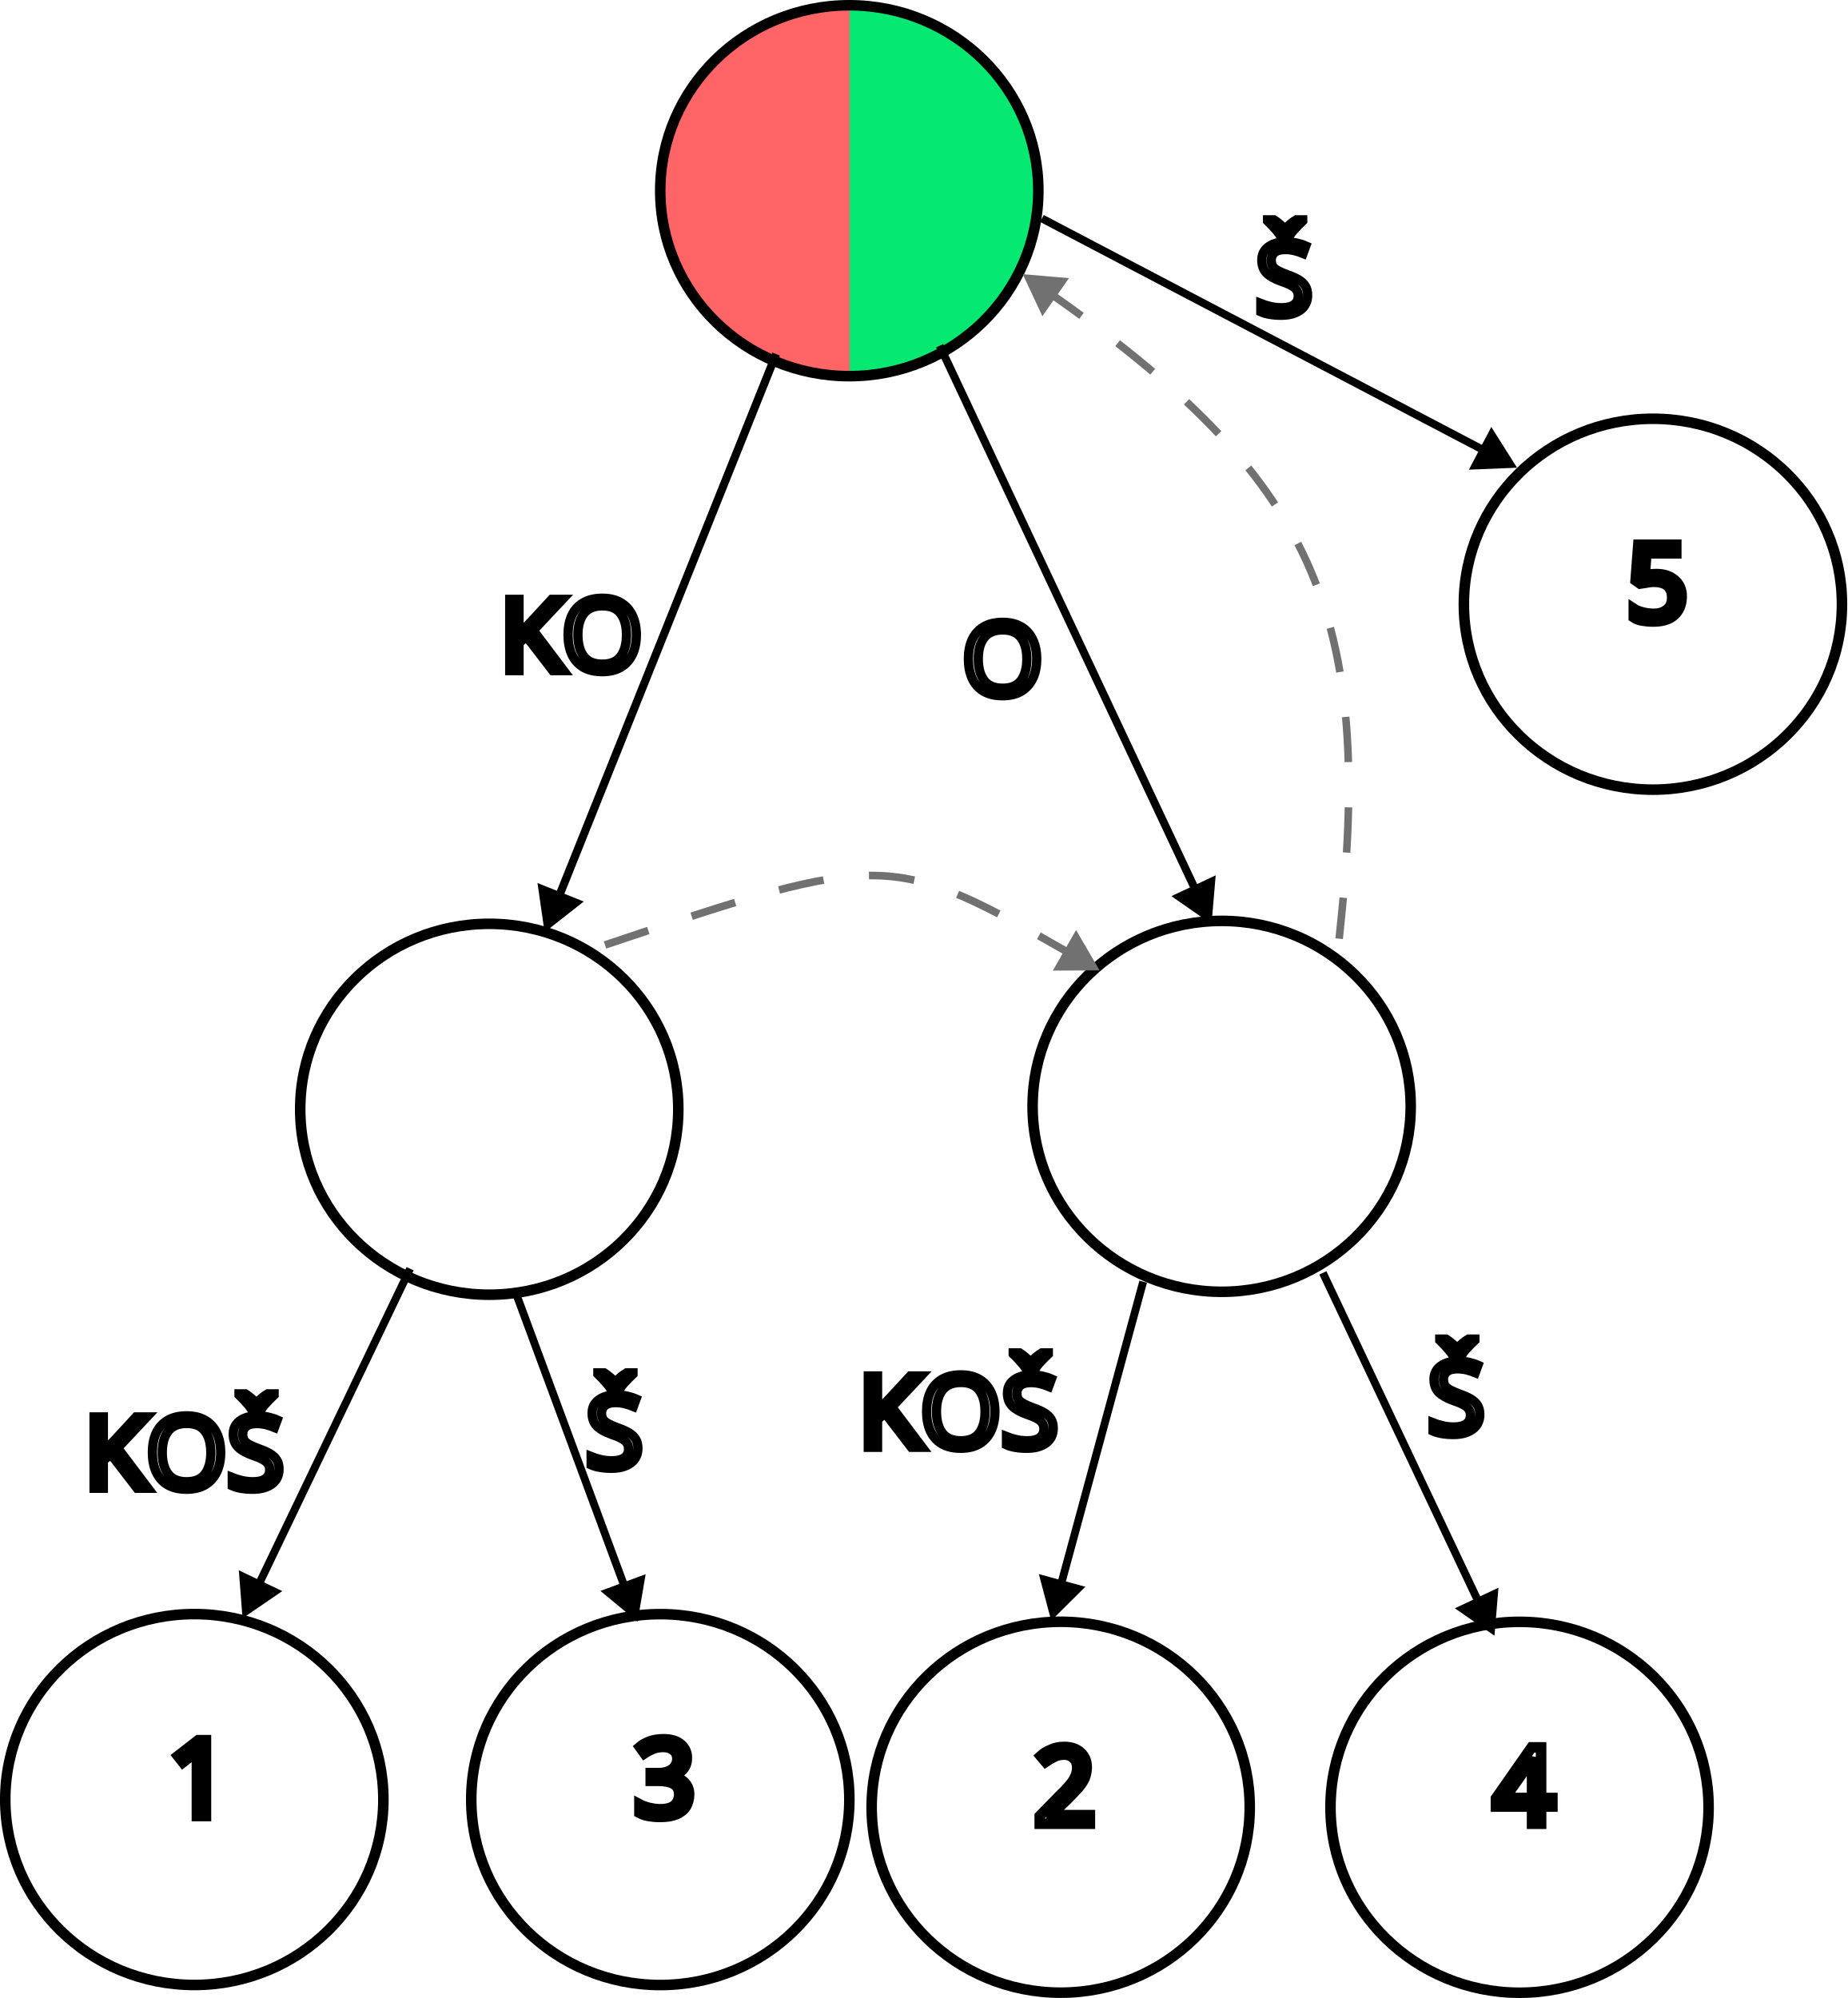
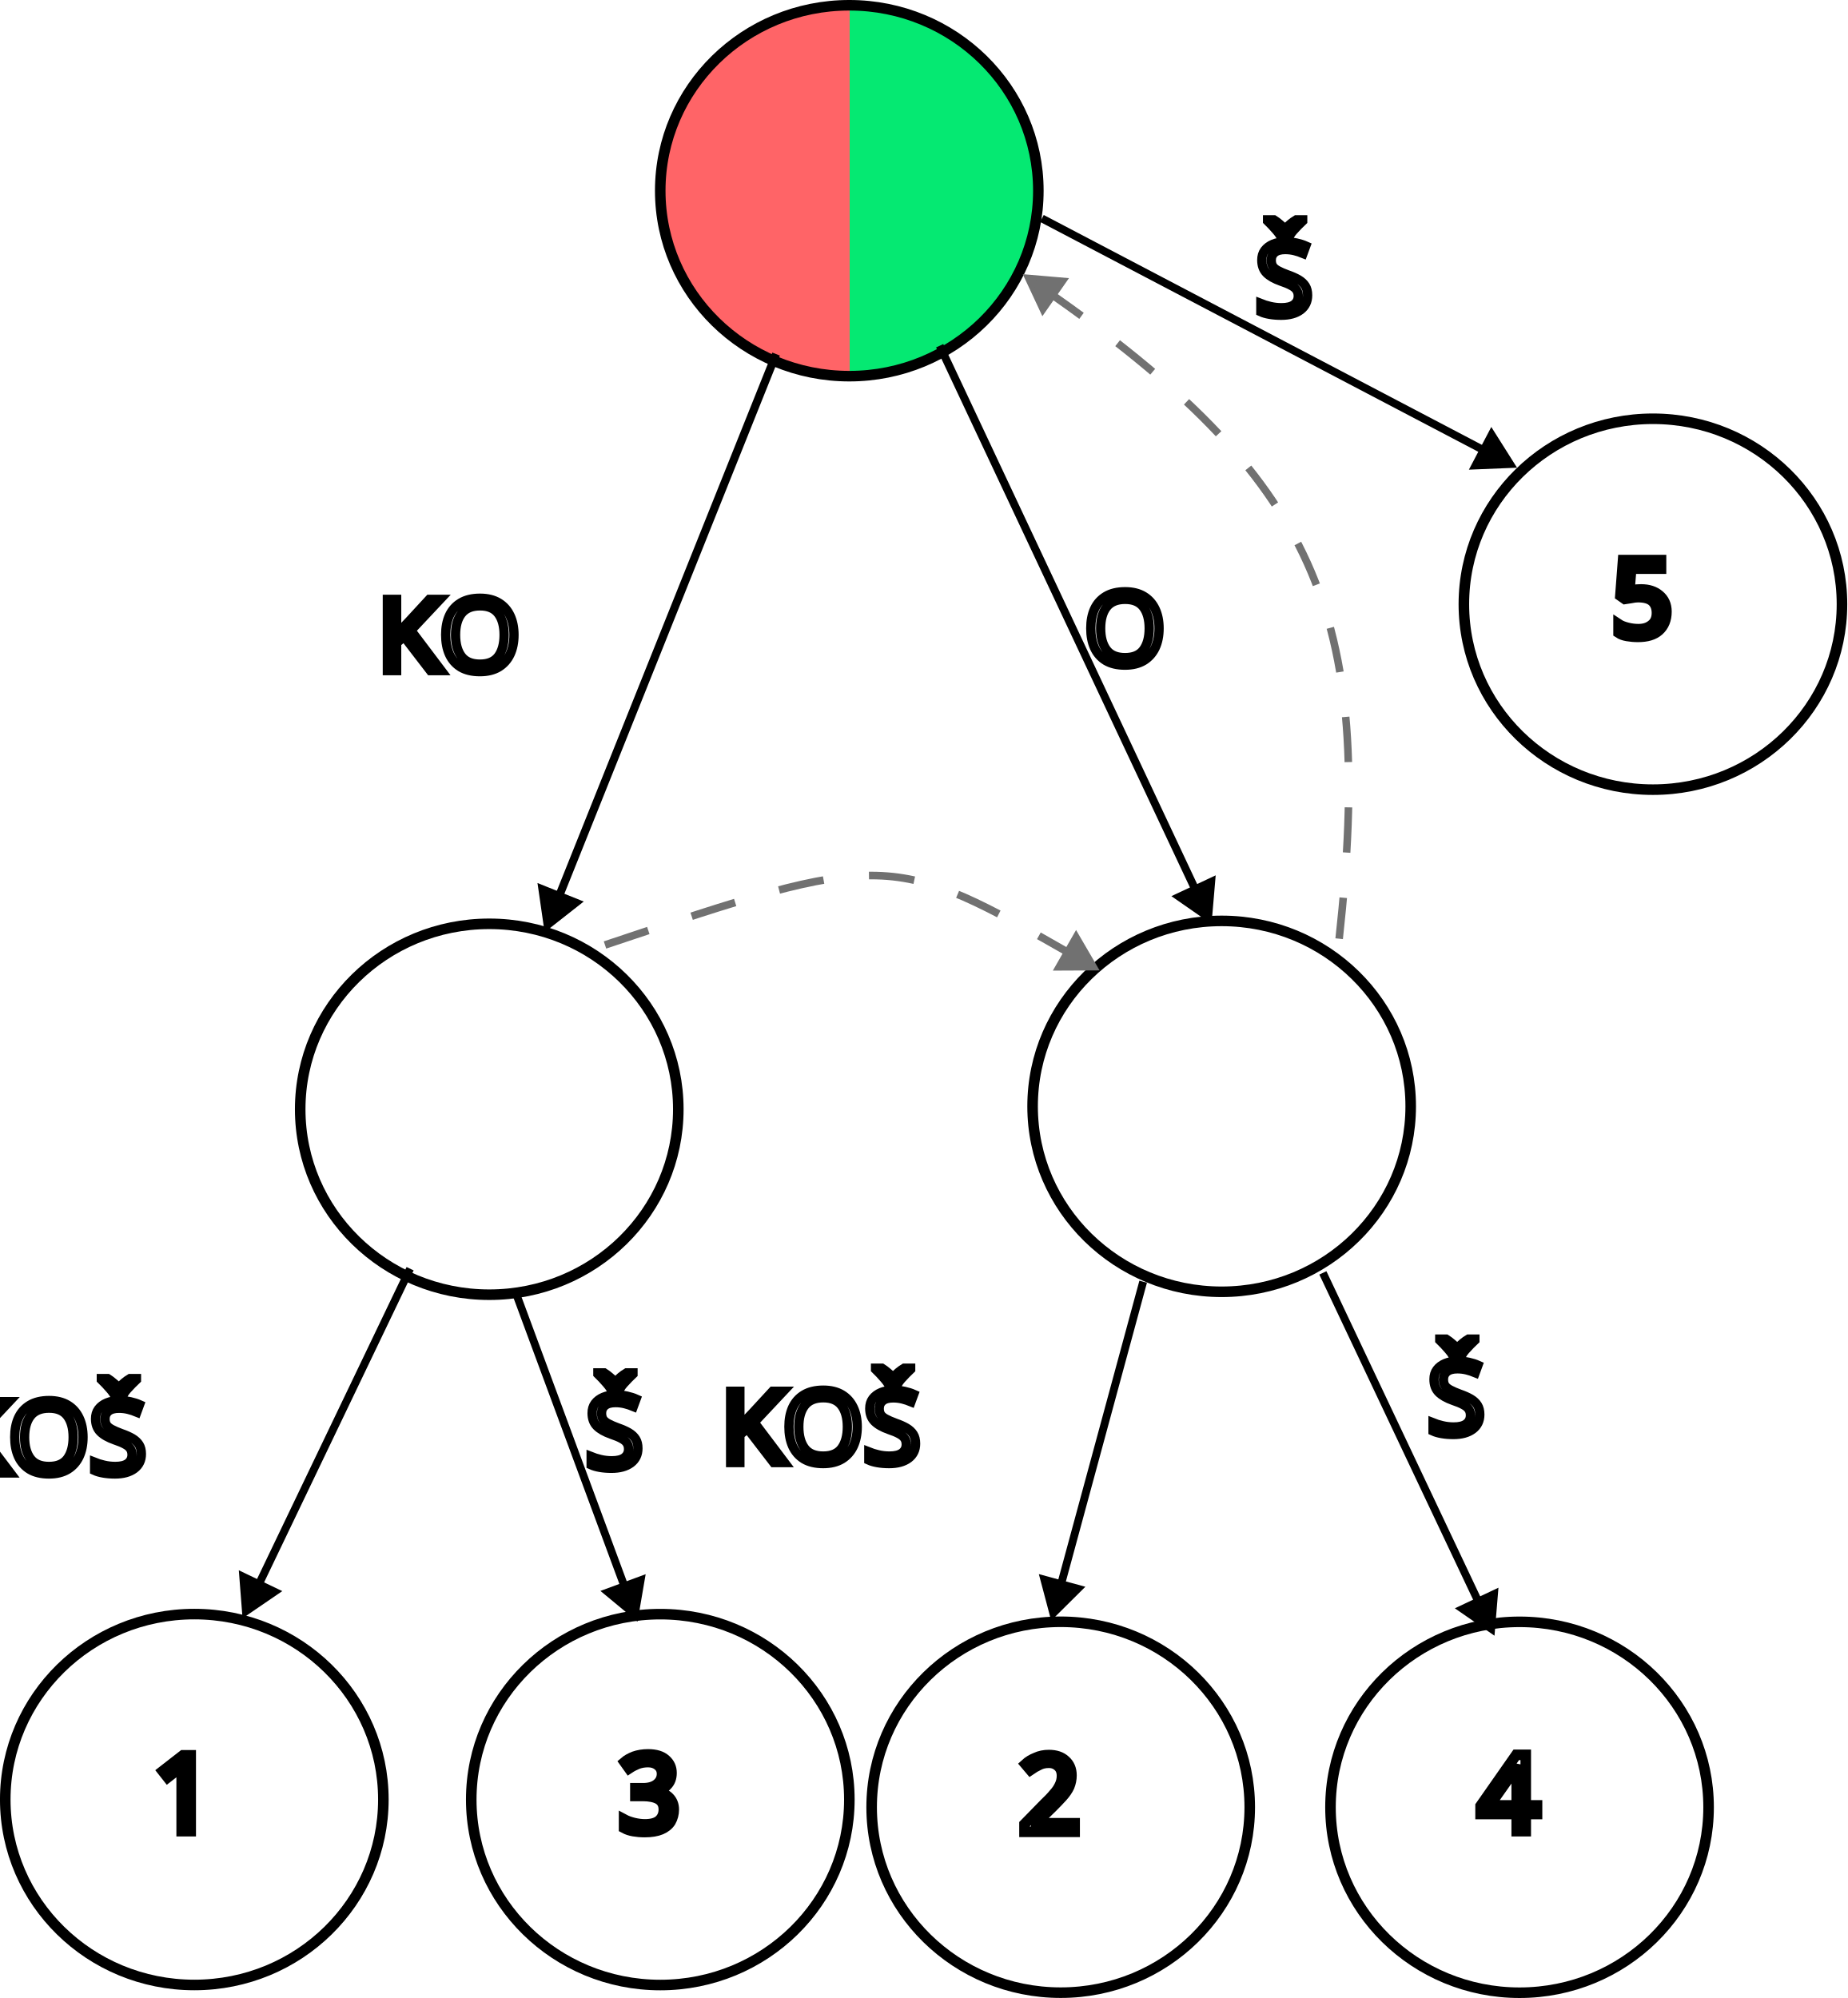
<svg xmlns="http://www.w3.org/2000/svg" xmlns:xlink="http://www.w3.org/1999/xlink" width="63.902mm" height="69.127mm" viewBox="0 0 63.902 69.127" version="1.1" id="svg1" xml:space="preserve">
  <defs id="defs1">
    <linearGradient id="linearGradient27">
      <stop style="stop-color:#ff6467;stop-opacity:1;" offset="0.5" id="stop27" />
      <stop style="stop-color:#05e972;stop-opacity:1;" offset="0.5" id="stop28" />
    </linearGradient>
    <marker style="overflow:visible" id="Triangle-1-27-2-8" refX="0" refY="0" orient="auto-start-reverse" markerWidth="1" markerHeight="1" viewBox="0 0 1 1" preserveAspectRatio="xMidYMid">
      <path transform="scale(0.5)" style="fill:context-stroke;fill-rule:evenodd;stroke:context-stroke;stroke-width:1pt" d="M 5.77,0 -2.88,5 V -5 Z" id="path135-7-9-91-0" />
    </marker>
    <marker style="overflow:visible" id="Triangle-1-27-0-35-6" refX="0" refY="0" orient="auto-start-reverse" markerWidth="1" markerHeight="1" viewBox="0 0 1 1" preserveAspectRatio="xMidYMid">
      <path transform="scale(0.5)" style="fill:context-stroke;fill-rule:evenodd;stroke:context-stroke;stroke-width:1pt" d="M 5.77,0 -2.88,5 V -5 Z" id="path135-7-9-9-9-8" />
    </marker>
    <marker style="overflow:visible" id="Triangle-1-27-0-3-8-1" refX="0" refY="0" orient="auto-start-reverse" markerWidth="1" markerHeight="1" viewBox="0 0 1 1" preserveAspectRatio="xMidYMid">
      <path transform="scale(0.5)" style="fill:context-stroke;fill-rule:evenodd;stroke:context-stroke;stroke-width:1pt" d="M 5.77,0 -2.88,5 V -5 Z" id="path135-7-9-9-8-4-9" />
    </marker>
    <rect x="173.456" y="550.378" width="62.326" height="20.116" id="rect4-1-5-0-8-5" />
    <rect x="173.456" y="550.378" width="62.326" height="20.116" id="rect4-1-5-6-7-9-9" />
    <marker style="overflow:visible" id="Triangle-1-2-4-6-7" refX="0" refY="0" orient="auto-start-reverse" markerWidth="1" markerHeight="1" viewBox="0 0 1 1" preserveAspectRatio="xMidYMid">
      <path transform="scale(0.5)" style="fill:context-stroke;fill-rule:evenodd;stroke:context-stroke;stroke-width:1pt" d="M 5.77,0 -2.88,5 V -5 Z" id="path135-7-2-3-3-2" />
    </marker>
    <rect x="173.456" y="550.378" width="62.326" height="20.116" id="rect4-1-1-1-6-2-6" />
    <rect x="173.456" y="550.378" width="62.326" height="20.116" id="rect4-1-5-4-1-8-34" />
    <marker style="overflow:visible" id="Triangle-1-27-0-35-7-2" refX="0" refY="0" orient="auto-start-reverse" markerWidth="1" markerHeight="1" viewBox="0 0 1 1" preserveAspectRatio="xMidYMid">
      <path transform="scale(0.5)" style="fill:context-stroke;fill-rule:evenodd;stroke:context-stroke;stroke-width:1pt" d="M 5.77,0 -2.88,5 V -5 Z" id="path135-7-9-9-9-7-8" />
    </marker>
    <marker style="overflow:visible" id="Triangle-1-27-0-3-8-3-9" refX="0" refY="0" orient="auto-start-reverse" markerWidth="1" markerHeight="1" viewBox="0 0 1 1" preserveAspectRatio="xMidYMid">
      <path transform="scale(0.5)" style="fill:context-stroke;fill-rule:evenodd;stroke:context-stroke;stroke-width:1pt" d="M 5.77,0 -2.88,5 V -5 Z" id="path135-7-9-9-8-4-3-0" />
    </marker>
    <rect x="173.456" y="550.378" width="62.326" height="20.116" id="rect4-1-5-6-7-5-7-2" />
    <rect x="173.456" y="550.378" width="62.326" height="20.116" id="rect4-1-5-4-1-9-8-8" />
    <marker style="overflow:visible" id="Triangle-5" refX="0" refY="0" orient="auto-start-reverse" markerWidth="1" markerHeight="1" viewBox="0 0 1 1" preserveAspectRatio="xMidYMid">
      <path transform="scale(0.5)" style="fill:context-stroke;fill-rule:evenodd;stroke:context-stroke;stroke-width:1pt" d="M 5.77,0 -2.88,5 V -5 Z" id="path135-8" />
    </marker>
    <rect x="173.456" y="550.378" width="62.326" height="20.116" id="rect4-1-5-6-7-5-7-7-7" />
    <marker style="overflow:visible" id="Triangle-58" refX="0" refY="0" orient="auto-start-reverse" markerWidth="1" markerHeight="1" viewBox="0 0 1 1" preserveAspectRatio="xMidYMid">
      <path transform="scale(0.5)" style="fill:context-stroke;fill-rule:evenodd;stroke:context-stroke;stroke-width:1pt" d="M 5.77,0 -2.88,5 V -5 Z" id="path135-1" />
    </marker>
    <linearGradient xlink:href="#linearGradient27" id="linearGradient28" x1="97.932" y1="96.689" x2="111.376" y2="96.689" gradientUnits="userSpaceOnUse" />
  </defs>
  <g id="layer6" transform="translate(-75.27396,-90.09062)" style="display:inline">
-     <text xml:space="preserve" style="font-style:normal;font-variant:normal;font-weight:normal;font-stretch:normal;font-size:3.678px;font-family:sans-serif;-inkscape-font-specification:'sans-serif, Normal';font-variant-ligatures:normal;font-variant-caps:normal;font-variant-numeric:normal;font-variant-east-asian:normal;text-align:start;writing-mode:lr-tb;direction:ltr;text-anchor:start;display:inline;fill:none;fill-opacity:0;fill-rule:nonzero;stroke:#000000;stroke-width:0.365;stroke-dasharray:none;stroke-opacity:1" x="81.102" y="152.919" id="text5-5-3-4-1">
-       <tspan id="tspan5-2-3-2-2" style="stroke-width:0.365" x="81.102" y="152.919">1</tspan>
+     <text xml:space="preserve" style="font-style:normal;font-variant:normal;font-weight:normal;font-stretch:normal;font-size:3.678px;font-family:sans-serif;-inkscape-font-specification:'sans-serif, Normal';font-variant-ligatures:normal;font-variant-caps:normal;font-variant-numeric:normal;font-variant-east-asian:normal;text-align:start;writing-mode:lr-tb;direction:ltr;text-anchor:start;display:inline;fill:none;fill-opacity:0;fill-rule:nonzero;stroke:#000000;stroke-width:0.365;stroke-dasharray:none;stroke-opacity:1" x="80.573" y="153.448" id="text5-5-3-4-1">
+       <tspan id="tspan5-2-3-2-2" style="stroke-width:0.365" x="80.573" y="153.448">1</tspan>
    </text>
    <ellipse style="display:inline;fill:url(#linearGradient28);fill-rule:nonzero;stroke:#000000;stroke-width:0.365;stroke-dasharray:none;stroke-opacity:1" id="path1-7-4-0-4" cx="104.654" cy="96.689" rx="6.54" ry="6.416" />
    <ellipse style="fill:none;fill-opacity:0;fill-rule:nonzero;stroke:#000000;stroke-width:0.365;stroke-dasharray:none;stroke-opacity:1" id="path1-4-6-1-9-2" cx="92.199" cy="128.469" rx="6.54" ry="6.416" />
    <ellipse style="fill:none;fill-opacity:0;fill-rule:nonzero;stroke:#000000;stroke-width:0.365;stroke-dasharray:none;stroke-opacity:1" id="path1-4-6-1-2-7-5" cx="81.996" cy="152.351" rx="6.54" ry="6.416" />
-     <text xml:space="preserve" style="font-style:normal;font-variant:normal;font-weight:normal;font-stretch:normal;font-size:3.678px;font-family:sans-serif;-inkscape-font-specification:'sans-serif, Normal';font-variant-ligatures:normal;font-variant-caps:normal;font-variant-numeric:normal;font-variant-east-asian:normal;text-align:start;writing-mode:lr-tb;direction:ltr;text-anchor:start;display:inline;fill:none;fill-opacity:0;fill-rule:nonzero;stroke:#000000;stroke-width:0.365;stroke-dasharray:none;stroke-opacity:1" x="97.222" y="152.921" id="text5-5-3-2-3-8">
-       <tspan id="tspan5-2-3-4-7-62" style="stroke-width:0.365" x="97.222" y="152.921">3</tspan>
+     <text xml:space="preserve" style="font-style:normal;font-variant:normal;font-weight:normal;font-stretch:normal;font-size:3.678px;font-family:sans-serif;-inkscape-font-specification:'sans-serif, Normal';font-variant-ligatures:normal;font-variant-caps:normal;font-variant-numeric:normal;font-variant-east-asian:normal;text-align:start;writing-mode:lr-tb;direction:ltr;text-anchor:start;display:inline;fill:none;fill-opacity:0;fill-rule:nonzero;stroke:#000000;stroke-width:0.365;stroke-dasharray:none;stroke-opacity:1" x="96.693" y="153.444" id="text5-5-3-2-3-8">
+       <tspan id="tspan5-2-3-4-7-62" style="stroke-width:0.365" x="96.693" y="153.444">3</tspan>
    </text>
    <ellipse style="fill:none;fill-opacity:0;fill-rule:nonzero;stroke:#000000;stroke-width:0.365;stroke-dasharray:none;stroke-opacity:1" id="path1-4-6-1-2-8-2-65" cx="98.116" cy="152.353" rx="6.54" ry="6.416" />
    <path style="fill:none;fill-opacity:0;fill-rule:nonzero;stroke:#000000;stroke-width:0.28;stroke-dasharray:none;stroke-opacity:1;marker-end:url(#Triangle-1-27-2-8)" d="m 102.122,102.341 -7.639,19.082" id="path4-1-1-6-3" />
    <path style="fill:none;fill-opacity:0;fill-rule:nonzero;stroke:#000000;stroke-width:0.271;stroke-dasharray:none;stroke-opacity:1;marker-end:url(#Triangle-1-27-0-35-6)" d="m 89.461,133.986 -5.381,11.227" id="path4-1-1-0-0-9" />
    <path style="fill:none;fill-opacity:0;fill-rule:nonzero;stroke:#000000;stroke-width:0.271;stroke-dasharray:none;stroke-opacity:1;marker-end:url(#Triangle-1-27-0-3-8-1)" d="m 93.129,134.851 3.865,10.444" id="path4-1-1-0-3-1-2" />
-     <text xml:space="preserve" transform="matrix(0.2326683,0,0,0.2252089,52.20115,-13.68717)" id="text4-4-3-65-4" style="font-style:normal;font-variant:normal;font-weight:300;font-stretch:normal;font-size:15.411px;font-family:Calibri;-inkscape-font-specification:'Calibri, Light';font-variant-ligatures:normal;font-variant-caps:normal;font-variant-numeric:normal;font-variant-east-asian:normal;text-align:start;writing-mode:lr-tb;direction:ltr;white-space:pre;shape-inside:url(#rect4-1-5-0-8-5);display:inline;fill:none;fill-opacity:0;fill-rule:nonzero;stroke:#000000;stroke-width:1.38;stroke-dasharray:none;stroke-opacity:1">
-       <tspan x="173.457" y="563.862" id="tspan1">KO</tspan>
+     <text xml:space="preserve" transform="matrix(0.2326683,0,0,0.2252089,47.96781,-13.68717)" id="text4-4-3-65-4" style="font-style:normal;font-variant:normal;font-weight:300;font-stretch:normal;font-size:15.411px;font-family:Calibri;-inkscape-font-specification:'Calibri, Light';font-variant-ligatures:normal;font-variant-caps:normal;font-variant-numeric:normal;font-variant-east-asian:normal;text-align:start;writing-mode:lr-tb;direction:ltr;white-space:pre;shape-inside:url(#rect4-1-5-0-8-5);display:inline;fill:none;fill-opacity:0;fill-rule:nonzero;stroke:#000000;stroke-width:1.38;stroke-dasharray:none;stroke-opacity:1">
+       <tspan x="173.457" y="563.862" id="tspan8">KO</tspan>
    </text>
    <text xml:space="preserve" transform="matrix(0.2326683,0,0,0.2252089,55.18426,13.87497)" id="text4-4-3-6-4-82" style="font-style:normal;font-variant:normal;font-weight:300;font-stretch:normal;font-size:15.411px;font-family:Calibri;-inkscape-font-specification:'Calibri, Light';font-variant-ligatures:normal;font-variant-caps:normal;font-variant-numeric:normal;font-variant-east-asian:normal;text-align:start;writing-mode:lr-tb;direction:ltr;white-space:pre;shape-inside:url(#rect4-1-5-6-7-9-9);display:inline;fill:none;fill-opacity:0;fill-rule:nonzero;stroke:#000000;stroke-width:1.38;stroke-dasharray:none;stroke-opacity:1">
-       <tspan x="173.457" y="563.862" id="tspan2">Š</tspan>
+       <tspan x="173.457" y="563.862" id="tspan9">Š</tspan>
    </text>
    <ellipse style="fill:none;fill-opacity:0;fill-rule:nonzero;stroke:#000000;stroke-width:0.365;stroke-dasharray:none;stroke-opacity:1" id="path1-4-6-7-4-0-9" cx="117.535" cy="128.368" rx="6.54" ry="6.416" />
    <path style="fill:none;fill-opacity:0;fill-rule:nonzero;stroke:#000000;stroke-width:0.275;stroke-dasharray:none;stroke-opacity:1;marker-end:url(#Triangle-1-2-4-6-7)" d="m 107.781,102.052 8.989,19.125" id="path4-1-6-2-1-7" />
-     <text xml:space="preserve" transform="matrix(0.2326683,0,0,0.2252089,68.19823,-12.85386)" id="text4-4-1-7-4-6" style="font-style:normal;font-variant:normal;font-weight:300;font-stretch:normal;font-size:15.411px;font-family:Calibri;-inkscape-font-specification:'Calibri, Light';font-variant-ligatures:normal;font-variant-caps:normal;font-variant-numeric:normal;font-variant-east-asian:normal;text-align:start;writing-mode:lr-tb;direction:ltr;white-space:pre;shape-inside:url(#rect4-1-1-1-6-2-6);display:inline;fill:none;fill-opacity:0;fill-rule:nonzero;stroke:#000000;stroke-width:1.38;stroke-dasharray:none;stroke-opacity:1">
-       <tspan x="173.457" y="563.862" id="tspan3">O</tspan>
+     <text xml:space="preserve" transform="matrix(0.2326683,0,0,0.2252089,72.43157,-13.91219)" id="text4-4-1-7-4-6" style="font-style:normal;font-variant:normal;font-weight:300;font-stretch:normal;font-size:15.411px;font-family:Calibri;-inkscape-font-specification:'Calibri, Light';font-variant-ligatures:normal;font-variant-caps:normal;font-variant-numeric:normal;font-variant-east-asian:normal;text-align:start;writing-mode:lr-tb;direction:ltr;white-space:pre;shape-inside:url(#rect4-1-1-1-6-2-6);display:inline;fill:none;fill-opacity:0;fill-rule:nonzero;stroke:#000000;stroke-width:1.38;stroke-dasharray:none;stroke-opacity:1">
+       <tspan x="173.457" y="563.862" id="tspan10">O</tspan>
    </text>
-     <text xml:space="preserve" transform="matrix(0.2326683,0,0,0.2252089,37.82211,14.60027)" id="text4-4-3-63-0-9" style="font-style:normal;font-variant:normal;font-weight:300;font-stretch:normal;font-size:15.411px;font-family:Calibri;-inkscape-font-specification:'Calibri, Light';font-variant-ligatures:normal;font-variant-caps:normal;font-variant-numeric:normal;font-variant-east-asian:normal;text-align:start;writing-mode:lr-tb;direction:ltr;white-space:pre;shape-inside:url(#rect4-1-5-4-1-8-34);display:inline;fill:none;fill-opacity:0;fill-rule:nonzero;stroke:#000000;stroke-width:1.38;stroke-dasharray:none;stroke-opacity:1">
-       <tspan x="173.457" y="563.862" id="tspan4">KOŠ</tspan>
+     <text xml:space="preserve" transform="matrix(0.2326683,0,0,0.2252089,33.05961,14.0711)" id="text4-4-3-63-0-9" style="font-style:normal;font-variant:normal;font-weight:300;font-stretch:normal;font-size:15.411px;font-family:Calibri;-inkscape-font-specification:'Calibri, Light';font-variant-ligatures:normal;font-variant-caps:normal;font-variant-numeric:normal;font-variant-east-asian:normal;text-align:start;writing-mode:lr-tb;direction:ltr;white-space:pre;shape-inside:url(#rect4-1-5-4-1-8-34);display:inline;fill:none;fill-opacity:0;fill-rule:nonzero;stroke:#000000;stroke-width:1.38;stroke-dasharray:none;stroke-opacity:1">
+       <tspan x="173.457" y="563.862" id="tspan11">KOŠ</tspan>
    </text>
-     <text xml:space="preserve" style="font-style:normal;font-variant:normal;font-weight:normal;font-stretch:normal;font-size:3.678px;font-family:sans-serif;-inkscape-font-specification:'sans-serif, Normal';font-variant-ligatures:normal;font-variant-caps:normal;font-variant-numeric:normal;font-variant-east-asian:normal;text-align:start;writing-mode:lr-tb;direction:ltr;text-anchor:start;display:inline;fill:none;fill-opacity:0;fill-rule:nonzero;stroke:#000000;stroke-width:0.365;stroke-dasharray:none;stroke-opacity:1" x="111.072" y="153.185" id="text5-5-3-4-8-2">
-       <tspan id="tspan5-2-3-2-1-0" style="stroke-width:0.365" x="111.072" y="153.185">2</tspan>
+     <text xml:space="preserve" style="font-style:normal;font-variant:normal;font-weight:normal;font-stretch:normal;font-size:3.678px;font-family:sans-serif;-inkscape-font-specification:'sans-serif, Normal';font-variant-ligatures:normal;font-variant-caps:normal;font-variant-numeric:normal;font-variant-east-asian:normal;text-align:start;writing-mode:lr-tb;direction:ltr;text-anchor:start;display:inline;fill:none;fill-opacity:0;fill-rule:nonzero;stroke:#000000;stroke-width:0.365;stroke-dasharray:none;stroke-opacity:1" x="110.543" y="153.472" id="text5-5-3-4-8-2">
+       <tspan id="tspan5-2-3-2-1-0" style="stroke-width:0.365" x="110.543" y="153.472">2</tspan>
    </text>
    <ellipse style="fill:none;fill-opacity:0;fill-rule:nonzero;stroke:#000000;stroke-width:0.365;stroke-dasharray:none;stroke-opacity:1" id="path1-4-6-1-2-7-8-0" cx="111.967" cy="152.617" rx="6.54" ry="6.416" />
-     <text xml:space="preserve" style="font-style:normal;font-variant:normal;font-weight:normal;font-stretch:normal;font-size:3.678px;font-family:sans-serif;-inkscape-font-specification:'sans-serif, Normal';font-variant-ligatures:normal;font-variant-caps:normal;font-variant-numeric:normal;font-variant-east-asian:normal;text-align:start;writing-mode:lr-tb;direction:ltr;text-anchor:start;display:inline;fill:none;fill-opacity:0;fill-rule:nonzero;stroke:#000000;stroke-width:0.365;stroke-dasharray:none;stroke-opacity:1" x="126.946" y="153.187" id="text5-5-3-2-3-2-3">
-       <tspan id="tspan5-2-3-4-7-6-9" style="stroke-width:0.365" x="126.946" y="153.187">4</tspan>
+     <text xml:space="preserve" style="font-style:normal;font-variant:normal;font-weight:normal;font-stretch:normal;font-size:3.678px;font-family:sans-serif;-inkscape-font-specification:'sans-serif, Normal';font-variant-ligatures:normal;font-variant-caps:normal;font-variant-numeric:normal;font-variant-east-asian:normal;text-align:start;writing-mode:lr-tb;direction:ltr;text-anchor:start;display:inline;fill:none;fill-opacity:0;fill-rule:nonzero;stroke:#000000;stroke-width:0.365;stroke-dasharray:none;stroke-opacity:1" x="126.416" y="153.444" id="text5-5-3-2-3-2-3">
+       <tspan id="tspan5-2-3-4-7-6-9" style="stroke-width:0.365" x="126.416" y="153.444">4</tspan>
    </text>
    <ellipse style="fill:none;fill-opacity:0;fill-rule:nonzero;stroke:#000000;stroke-width:0.365;stroke-dasharray:none;stroke-opacity:1" id="path1-4-6-1-2-8-2-6-1" cx="127.84" cy="152.619" rx="6.54" ry="6.416" />
    <path style="fill:none;fill-opacity:0;fill-rule:nonzero;stroke:#000000;stroke-width:0.271;stroke-dasharray:none;stroke-opacity:1;marker-end:url(#Triangle-1-27-0-35-7-2)" d="m 114.82,134.435 -2.93,10.799" id="path4-1-1-0-0-0-8" />
    <path style="fill:none;fill-opacity:0;fill-rule:nonzero;stroke:#000000;stroke-width:0.271;stroke-dasharray:none;stroke-opacity:1;marker-end:url(#Triangle-1-27-0-3-8-3-9)" d="m 121.037,134.13 5.525,11.683" id="path4-1-1-0-3-1-3-1" />
    <text xml:space="preserve" transform="matrix(0.2326683,0,0,0.2252089,84.308,12.70601)" id="text4-4-3-6-4-8-9" style="font-style:normal;font-variant:normal;font-weight:300;font-stretch:normal;font-size:15.411px;font-family:Calibri;-inkscape-font-specification:'Calibri, Light';font-variant-ligatures:normal;font-variant-caps:normal;font-variant-numeric:normal;font-variant-east-asian:normal;text-align:start;writing-mode:lr-tb;direction:ltr;white-space:pre;shape-inside:url(#rect4-1-5-6-7-5-7-2);display:inline;fill:none;fill-opacity:0;fill-rule:nonzero;stroke:#000000;stroke-width:1.38;stroke-dasharray:none;stroke-opacity:1">
-       <tspan x="173.457" y="563.862" id="tspan5">Š</tspan>
+       <tspan x="173.457" y="563.862" id="tspan12">Š</tspan>
    </text>
-     <text xml:space="preserve" transform="matrix(0.2326683,0,0,0.2252089,64.60451,13.18277)" id="text4-4-3-63-0-1-3" style="font-style:normal;font-variant:normal;font-weight:300;font-stretch:normal;font-size:15.411px;font-family:Calibri;-inkscape-font-specification:'Calibri, Light';font-variant-ligatures:normal;font-variant-caps:normal;font-variant-numeric:normal;font-variant-east-asian:normal;text-align:start;writing-mode:lr-tb;direction:ltr;white-space:pre;shape-inside:url(#rect4-1-5-4-1-9-8-8);display:inline;fill:none;fill-opacity:0;fill-rule:nonzero;stroke:#000000;stroke-width:1.38;stroke-dasharray:none;stroke-opacity:1">
-       <tspan x="173.457" y="563.862" id="tspan6">KOŠ</tspan>
+     <text xml:space="preserve" transform="matrix(0.2326683,0,0,0.2252089,59.842,13.71194)" id="text4-4-3-63-0-1-3" style="font-style:normal;font-variant:normal;font-weight:300;font-stretch:normal;font-size:15.411px;font-family:Calibri;-inkscape-font-specification:'Calibri, Light';font-variant-ligatures:normal;font-variant-caps:normal;font-variant-numeric:normal;font-variant-east-asian:normal;text-align:start;writing-mode:lr-tb;direction:ltr;white-space:pre;shape-inside:url(#rect4-1-5-4-1-9-8-8);display:inline;fill:none;fill-opacity:0;fill-rule:nonzero;stroke:#000000;stroke-width:1.38;stroke-dasharray:none;stroke-opacity:1">
+       <tspan x="173.457" y="563.862" id="tspan13">KOŠ</tspan>
    </text>
    <path style="fill:none;fill-opacity:0;fill-rule:nonzero;stroke:#717171;stroke-width:0.263;stroke-dasharray:1.579, 1.579;stroke-dashoffset:0;stroke-opacity:1;marker-end:url(#Triangle-1-27-0-3-8-3-9)" d="m 96.203,122.785 c 9.762,-3.273 9.857,-3.268 16.299,0.416" id="path6-2" />
    <path style="fill:none;fill-opacity:0;fill-rule:nonzero;stroke:#717171;stroke-width:0.261;stroke-dasharray:1.566, 1.566;stroke-dashoffset:0;stroke-opacity:1;marker-start:url(#Triangle-5)" d="m 111.414,100.107 c 9.409,6.574 11.426,11.191 10.186,22.461" id="path6-4-5" />
-     <text xml:space="preserve" style="font-style:normal;font-variant:normal;font-weight:normal;font-stretch:normal;font-size:3.678px;font-family:sans-serif;-inkscape-font-specification:'sans-serif, Normal';font-variant-ligatures:normal;font-variant-caps:normal;font-variant-numeric:normal;font-variant-east-asian:normal;text-align:start;writing-mode:lr-tb;direction:ltr;text-anchor:start;display:inline;fill:none;fill-opacity:0;fill-rule:nonzero;stroke:#000000;stroke-width:0.365;stroke-dasharray:none;stroke-opacity:1" x="131.56" y="111.563" id="text5-5-3-2-3-2-3-2">
-       <tspan id="tspan5-2-3-4-7-6-9-2" style="stroke-width:0.365" x="131.56" y="111.563">5</tspan>
+     <text xml:space="preserve" style="font-style:normal;font-variant:normal;font-weight:normal;font-stretch:normal;font-size:3.678px;font-family:sans-serif;-inkscape-font-specification:'sans-serif, Normal';font-variant-ligatures:normal;font-variant-caps:normal;font-variant-numeric:normal;font-variant-east-asian:normal;text-align:start;writing-mode:lr-tb;direction:ltr;text-anchor:start;display:inline;fill:none;fill-opacity:0;fill-rule:nonzero;stroke:#000000;stroke-width:0.365;stroke-dasharray:none;stroke-opacity:1" x="131.03" y="112.092" id="text5-5-3-2-3-2-3-2">
+       <tspan id="tspan5-2-3-4-7-6-9-2" style="stroke-width:0.365" x="131.03" y="112.092">5</tspan>
    </text>
    <ellipse style="fill:none;fill-opacity:0;fill-rule:nonzero;stroke:#000000;stroke-width:0.365;stroke-dasharray:none;stroke-opacity:1" id="path1-4-6-1-2-8-2-6-1-9" cx="132.454" cy="110.995" rx="6.54" ry="6.416" />
    <text xml:space="preserve" transform="matrix(0.2326683,0,0,0.2252089,78.35142,-26.01841)" id="text4-4-3-6-4-8-9-1" style="font-style:normal;font-variant:normal;font-weight:300;font-stretch:normal;font-size:15.411px;font-family:Calibri;-inkscape-font-specification:'Calibri, Light';font-variant-ligatures:normal;font-variant-caps:normal;font-variant-numeric:normal;font-variant-east-asian:normal;text-align:start;writing-mode:lr-tb;direction:ltr;white-space:pre;shape-inside:url(#rect4-1-5-6-7-5-7-7-7);display:inline;fill:none;fill-opacity:0;fill-rule:nonzero;stroke:#000000;stroke-width:1.38;stroke-dasharray:none;stroke-opacity:1">
-       <tspan x="173.457" y="563.862" id="tspan7">Š</tspan>
+       <tspan x="173.457" y="563.862" id="tspan14">Š</tspan>
    </text>
    <path style="fill:none;fill-opacity:0;fill-rule:nonzero;stroke:#000000;stroke-width:0.271;stroke-dasharray:none;stroke-dashoffset:0;stroke-opacity:1;marker-end:url(#Triangle-58)" d="m 111.318,97.649 c 15.583,8.176 15.583,8.176 15.583,8.176" id="path7" />
  </g>
</svg>
